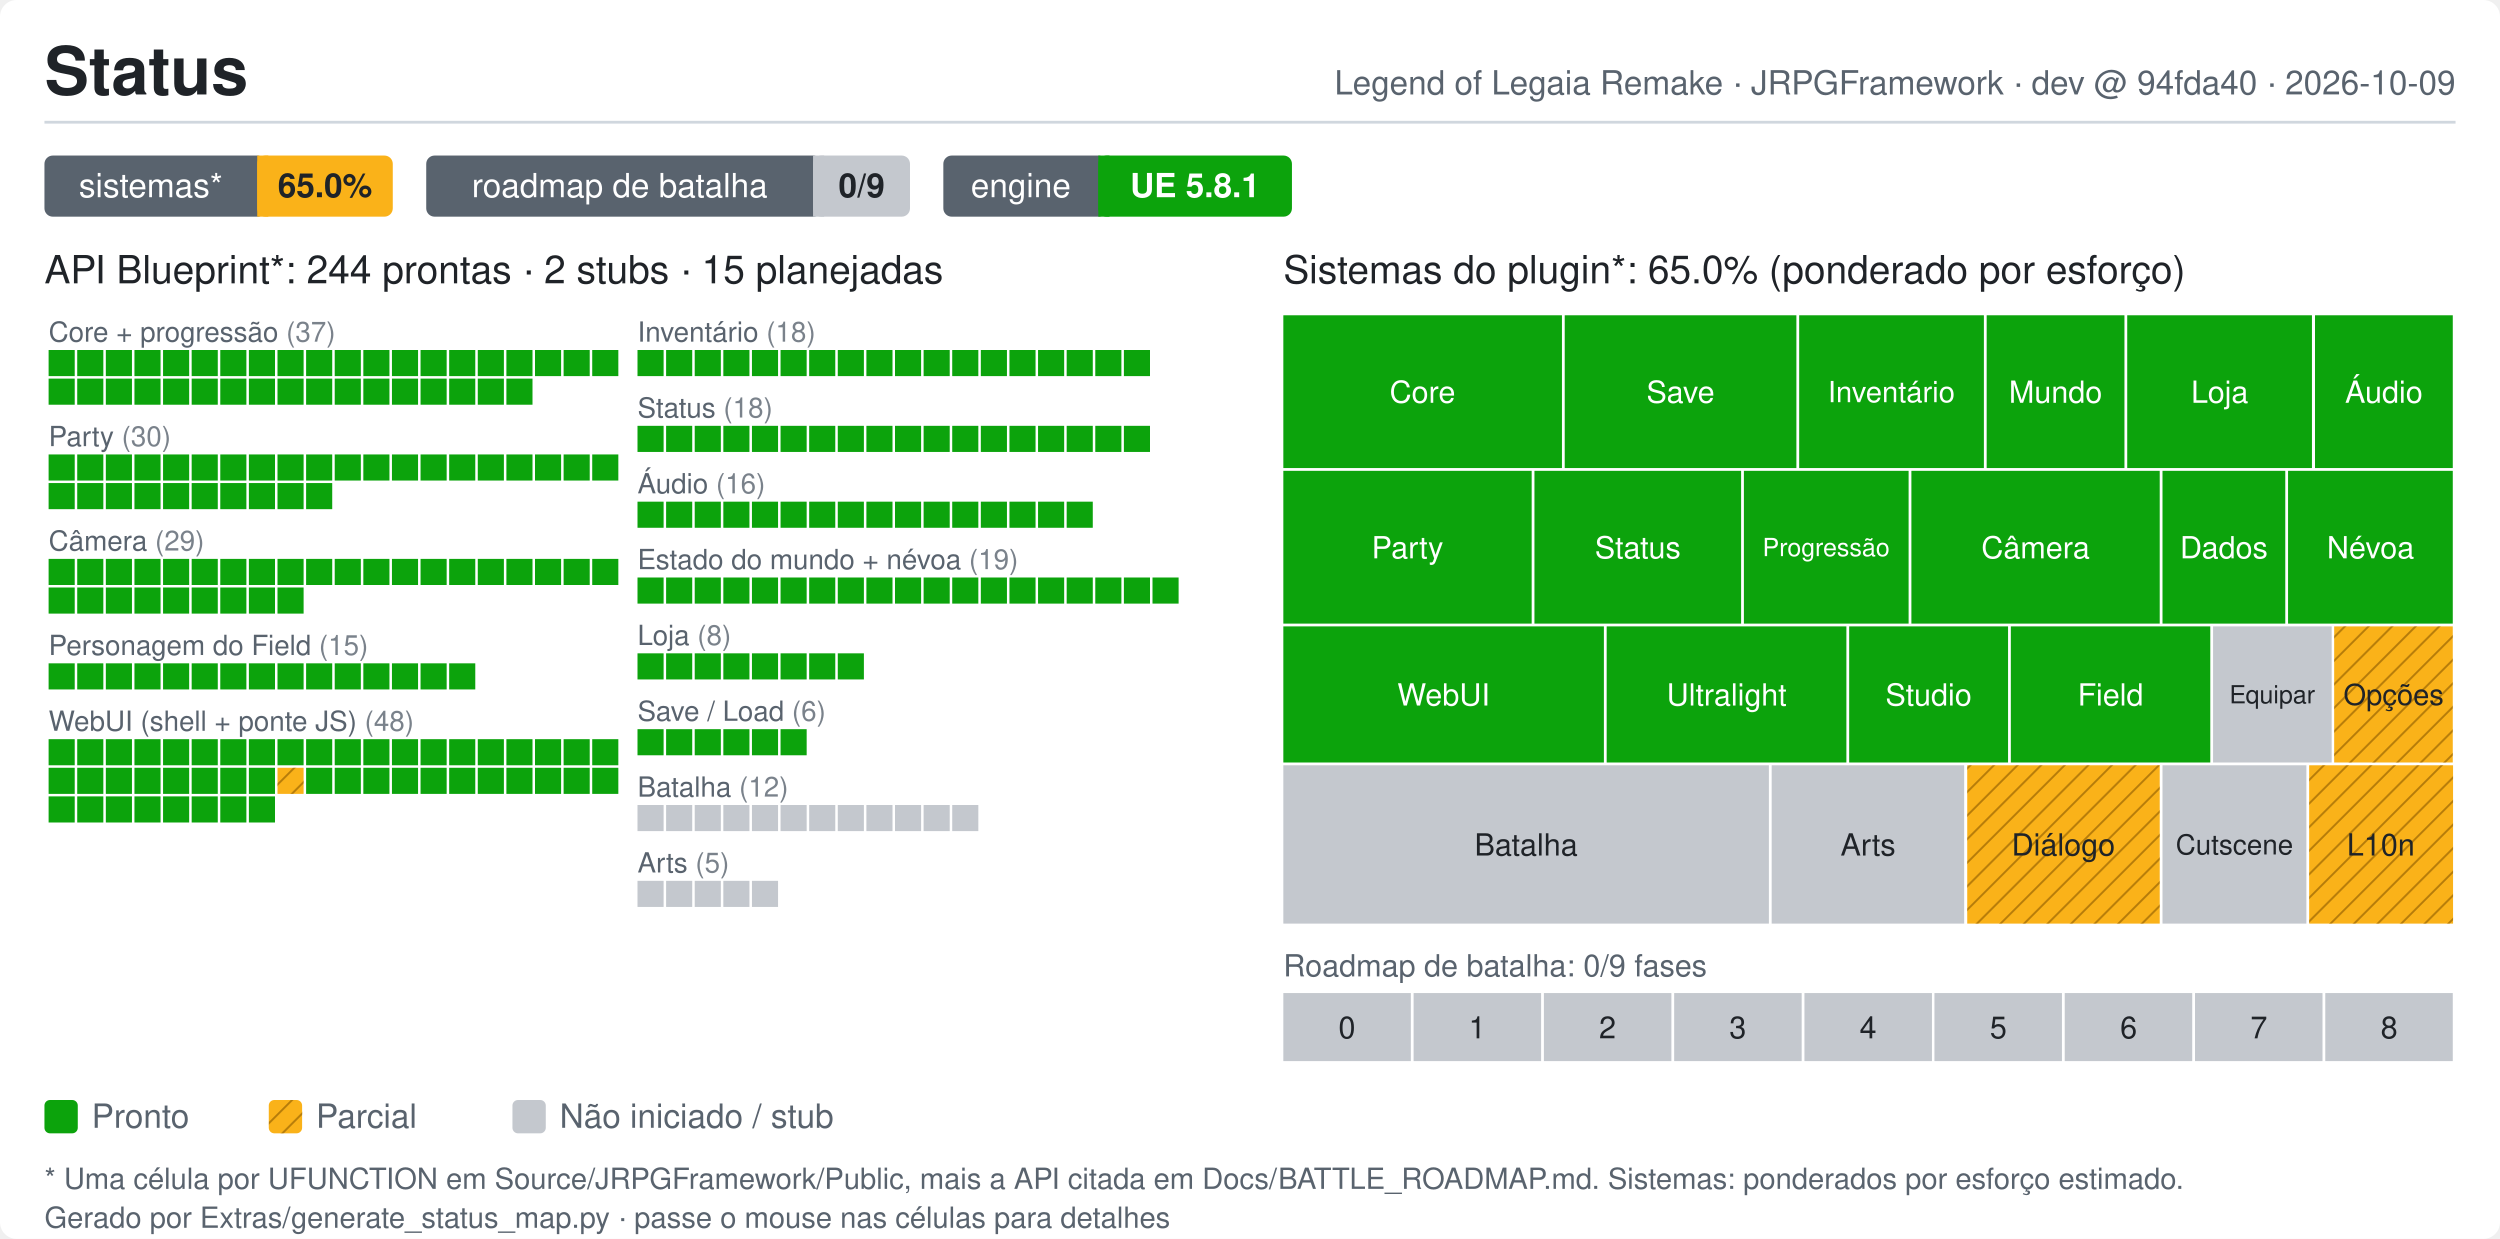
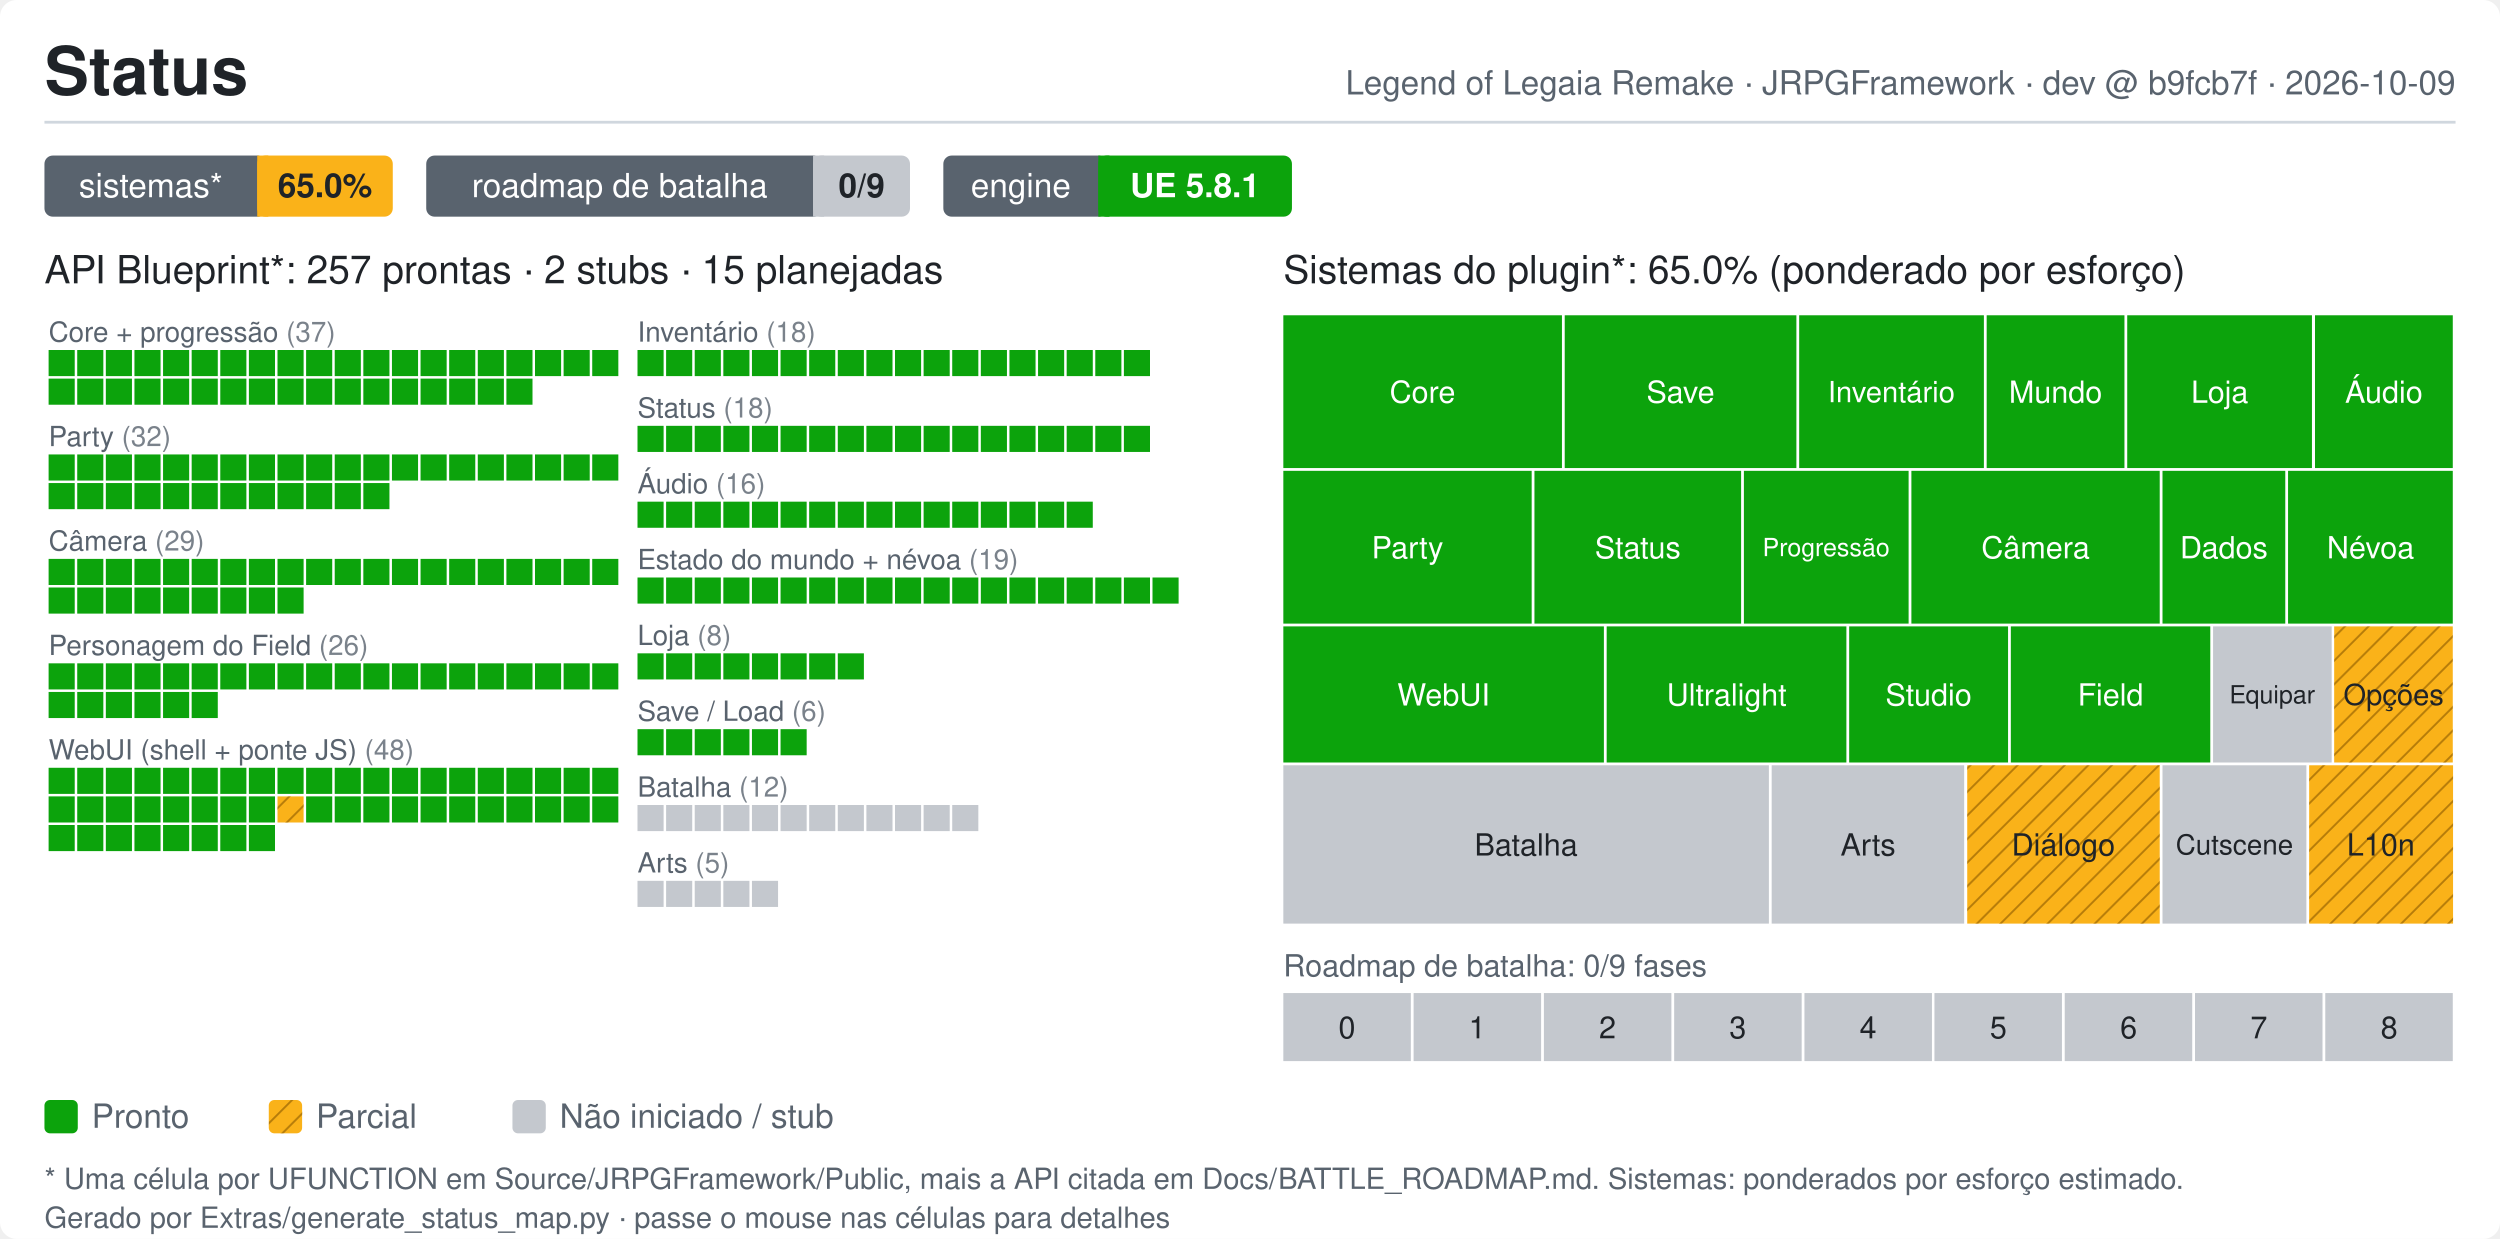
<svg xmlns="http://www.w3.org/2000/svg" width="900" height="446" viewBox="0 0 900 446" font-family="-apple-system,BlinkMacSystemFont,'Segoe UI',Helvetica,Arial,sans-serif" role="img" aria-labelledby="status-title">
  <style>
  .bg { fill: #ffffff; }
  .rule { stroke: #d0d7de; }
  .t1 { fill: #1f2328; }
  .t2 { fill: #59636e; }
  .ok { fill: #0ca30c; }
  .partial { fill: #fab219; }
  .pending { fill: #c4c8ce; }
  .hatch { stroke: #8a5a00; }
  .badge-k { fill: #59636e; }
  .badge-t { fill: #ffffff; }
  .txt-dark { fill: #1f2328; }
  .txt-pending { fill: #1f2328; }
  .panel { fill: #ffffff; }
  @media (prefers-color-scheme: dark) {
    .bg { fill: #0d1117; }
    .rule { stroke: #30363d; }
    .t1 { fill: #e6edf3; }
    .t2 { fill: #9198a1; }
    .pending { fill: #4b525c; }
    .badge-k { fill: #3d444d; }
    .txt-pending { fill: #e6edf3; }
    .panel { fill: #0d1117; }
  }
</style>
  <defs>
    <pattern id="hatch" width="6" height="6" patternUnits="userSpaceOnUse" patternTransform="rotate(45)">
      <line class="hatch" x1="0" y1="0" x2="0" y2="6" stroke-width="1.5" stroke-opacity=".55" />
    </pattern>
  </defs>
  <rect class="bg" width="900" height="446" rx="6" />
  <text class="t1" x="16" y="34" font-size="24" font-weight="600">Status</text>
-   <text class="t2" x="884" y="34" font-size="12" text-anchor="end">Legend of Legaia Remake · JRPGFramework · dev @ 94fda40 · 2026-10-09</text>
+   <text class="t2" x="884" y="34" font-size="12" text-anchor="end">Legend of Legaia Remake · JRPGFramework · dev @ b9fcb7f · 2026-10-09</text>
  <line class="rule" x1="16" y1="44" x2="884" y2="44" stroke-width="1" />
  <rect class="badge-k" x="16" y="56" width="79.6" height="22" rx="3" />
  <rect class="partial" x="92.6" y="56" width="48.8" height="22" rx="3" />
  <rect class="partial" x="92.6" y="56" width="4" height="22" />
  <text class="badge-t" x="54.3" y="71" font-size="12" text-anchor="middle">sistemas*</text>
  <text class="txt-dark" x="117.0" y="71" font-size="12" font-weight="600" text-anchor="middle">65.0%</text>
  <rect class="badge-k" x="153.44" y="56" width="142.3" height="22" rx="3" />
  <rect class="pending" x="292.7" y="56" width="34.9" height="22" rx="3" />
  <rect class="pending" x="292.7" y="56" width="4" height="22" />
  <text class="badge-t" x="223.1" y="71" font-size="12" text-anchor="middle">roadmap de batalha</text>
  <text class="txt-pending" x="310.2" y="71" font-size="12" font-weight="600" text-anchor="middle">0/9</text>
  <rect class="badge-k" x="339.6" y="56" width="58.8" height="22" rx="3" />
  <rect class="ok" x="395.4" y="56" width="69.7" height="22" rx="3" />
  <rect class="ok" x="395.4" y="56" width="4" height="22" />
  <text class="badge-t" x="367.5" y="71" font-size="12" text-anchor="middle">engine</text>
  <text class="badge-t" x="430.2" y="71" font-size="12" font-weight="600" text-anchor="middle">UE 5.8.1</text>
-   <text class="t1" x="16" y="102" font-size="14">API Blueprint*: 244 prontas · 2 stubs · 15 planejadas</text>
+   <text class="t1" x="16" y="102" font-size="14">API Blueprint*: 257 prontas · 2 stubs · 15 planejadas</text>
  <rect class="panel" x="16" y="112" width="424" height="270" />
  <text class="t2" x="17.5" y="123.0" font-size="10">Core + progressão <tspan class="t2" fill-opacity=".8">(37)</tspan>
  </text>
  <rect class="ok" x="17.5" y="126.0" width="9.4" height="9.4" />
  <rect class="ok" x="27.8" y="126.0" width="9.4" height="9.4" />
  <rect class="ok" x="38.1" y="126.0" width="9.4" height="9.4" />
  <rect class="ok" x="48.4" y="126.0" width="9.4" height="9.4" />
  <rect class="ok" x="58.7" y="126.0" width="9.4" height="9.4" />
  <rect class="ok" x="69.0" y="126.0" width="9.4" height="9.4" />
  <rect class="ok" x="79.3" y="126.0" width="9.4" height="9.4" />
  <rect class="ok" x="89.6" y="126.0" width="9.4" height="9.4" />
  <rect class="ok" x="99.9" y="126.0" width="9.4" height="9.4" />
  <rect class="ok" x="110.2" y="126.0" width="9.4" height="9.4" />
  <rect class="ok" x="120.5" y="126.0" width="9.4" height="9.4" />
  <rect class="ok" x="130.8" y="126.0" width="9.4" height="9.4" />
  <rect class="ok" x="141.1" y="126.0" width="9.4" height="9.4" />
  <rect class="ok" x="151.4" y="126.0" width="9.4" height="9.4" />
  <rect class="ok" x="161.7" y="126.0" width="9.4" height="9.4" />
  <rect class="ok" x="172.0" y="126.0" width="9.4" height="9.4" />
  <rect class="ok" x="182.3" y="126.0" width="9.4" height="9.4" />
  <rect class="ok" x="192.6" y="126.0" width="9.4" height="9.4" />
  <rect class="ok" x="202.9" y="126.0" width="9.4" height="9.4" />
  <rect class="ok" x="213.2" y="126.0" width="9.4" height="9.4" />
  <rect class="ok" x="17.5" y="136.3" width="9.4" height="9.4" />
  <rect class="ok" x="27.8" y="136.3" width="9.4" height="9.4" />
  <rect class="ok" x="38.1" y="136.3" width="9.4" height="9.4" />
  <rect class="ok" x="48.4" y="136.3" width="9.4" height="9.4" />
  <rect class="ok" x="58.7" y="136.3" width="9.4" height="9.4" />
  <rect class="ok" x="69.0" y="136.3" width="9.4" height="9.4" />
  <rect class="ok" x="79.3" y="136.3" width="9.4" height="9.4" />
  <rect class="ok" x="89.6" y="136.3" width="9.4" height="9.4" />
  <rect class="ok" x="99.9" y="136.3" width="9.4" height="9.4" />
  <rect class="ok" x="110.2" y="136.3" width="9.4" height="9.4" />
  <rect class="ok" x="120.5" y="136.3" width="9.4" height="9.4" />
  <rect class="ok" x="130.8" y="136.3" width="9.4" height="9.4" />
  <rect class="ok" x="141.1" y="136.3" width="9.4" height="9.4" />
  <rect class="ok" x="151.4" y="136.3" width="9.4" height="9.4" />
  <rect class="ok" x="161.7" y="136.3" width="9.4" height="9.4" />
  <rect class="ok" x="172.0" y="136.3" width="9.4" height="9.4" />
  <rect class="ok" x="182.3" y="136.3" width="9.4" height="9.4" />
-   <text class="t2" x="17.5" y="160.6" font-size="10">Party <tspan class="t2" fill-opacity=".8">(30)</tspan>
+   <text class="t2" x="17.5" y="160.6" font-size="10">Party <tspan class="t2" fill-opacity=".8">(32)</tspan>
  </text>
  <rect class="ok" x="17.5" y="163.6" width="9.4" height="9.4" />
  <rect class="ok" x="27.8" y="163.6" width="9.4" height="9.4" />
  <rect class="ok" x="38.1" y="163.6" width="9.4" height="9.4" />
  <rect class="ok" x="48.4" y="163.6" width="9.4" height="9.4" />
  <rect class="ok" x="58.7" y="163.6" width="9.4" height="9.4" />
  <rect class="ok" x="69.0" y="163.6" width="9.4" height="9.4" />
  <rect class="ok" x="79.3" y="163.6" width="9.4" height="9.4" />
  <rect class="ok" x="89.6" y="163.6" width="9.4" height="9.4" />
  <rect class="ok" x="99.9" y="163.6" width="9.4" height="9.4" />
  <rect class="ok" x="110.2" y="163.6" width="9.4" height="9.4" />
  <rect class="ok" x="120.5" y="163.6" width="9.4" height="9.4" />
  <rect class="ok" x="130.8" y="163.6" width="9.4" height="9.4" />
  <rect class="ok" x="141.1" y="163.6" width="9.4" height="9.4" />
  <rect class="ok" x="151.4" y="163.6" width="9.4" height="9.4" />
  <rect class="ok" x="161.7" y="163.6" width="9.4" height="9.4" />
  <rect class="ok" x="172.0" y="163.6" width="9.4" height="9.4" />
  <rect class="ok" x="182.3" y="163.6" width="9.4" height="9.4" />
  <rect class="ok" x="192.6" y="163.6" width="9.4" height="9.4" />
  <rect class="ok" x="202.9" y="163.6" width="9.4" height="9.4" />
  <rect class="ok" x="213.2" y="163.6" width="9.4" height="9.4" />
  <rect class="ok" x="17.5" y="173.9" width="9.4" height="9.4" />
  <rect class="ok" x="27.8" y="173.9" width="9.4" height="9.4" />
  <rect class="ok" x="38.1" y="173.9" width="9.4" height="9.4" />
  <rect class="ok" x="48.4" y="173.9" width="9.4" height="9.4" />
  <rect class="ok" x="58.7" y="173.9" width="9.4" height="9.4" />
  <rect class="ok" x="69.0" y="173.9" width="9.4" height="9.4" />
  <rect class="ok" x="79.3" y="173.9" width="9.4" height="9.4" />
  <rect class="ok" x="89.6" y="173.9" width="9.4" height="9.4" />
  <rect class="ok" x="99.9" y="173.9" width="9.4" height="9.4" />
  <rect class="ok" x="110.2" y="173.9" width="9.4" height="9.4" />
+   <rect class="ok" x="120.5" y="173.9" width="9.4" height="9.4" />
+   <rect class="ok" x="130.8" y="173.9" width="9.4" height="9.4" />
  <text class="t2" x="17.5" y="198.2" font-size="10">Câmera <tspan class="t2" fill-opacity=".8">(29)</tspan>
  </text>
  <rect class="ok" x="17.5" y="201.2" width="9.4" height="9.4" />
  <rect class="ok" x="27.8" y="201.2" width="9.4" height="9.4" />
  <rect class="ok" x="38.1" y="201.2" width="9.4" height="9.4" />
  <rect class="ok" x="48.4" y="201.2" width="9.4" height="9.4" />
  <rect class="ok" x="58.7" y="201.2" width="9.4" height="9.4" />
  <rect class="ok" x="69.0" y="201.2" width="9.4" height="9.4" />
  <rect class="ok" x="79.3" y="201.2" width="9.4" height="9.4" />
  <rect class="ok" x="89.6" y="201.2" width="9.4" height="9.4" />
  <rect class="ok" x="99.9" y="201.2" width="9.4" height="9.4" />
  <rect class="ok" x="110.2" y="201.2" width="9.4" height="9.4" />
  <rect class="ok" x="120.5" y="201.2" width="9.4" height="9.4" />
  <rect class="ok" x="130.8" y="201.2" width="9.4" height="9.4" />
  <rect class="ok" x="141.1" y="201.2" width="9.4" height="9.4" />
  <rect class="ok" x="151.4" y="201.2" width="9.4" height="9.4" />
  <rect class="ok" x="161.7" y="201.2" width="9.4" height="9.4" />
  <rect class="ok" x="172.0" y="201.2" width="9.4" height="9.4" />
  <rect class="ok" x="182.3" y="201.2" width="9.4" height="9.4" />
  <rect class="ok" x="192.6" y="201.2" width="9.4" height="9.4" />
  <rect class="ok" x="202.9" y="201.2" width="9.4" height="9.4" />
  <rect class="ok" x="213.2" y="201.2" width="9.4" height="9.4" />
  <rect class="ok" x="17.5" y="211.5" width="9.4" height="9.4" />
  <rect class="ok" x="27.8" y="211.5" width="9.4" height="9.4" />
  <rect class="ok" x="38.1" y="211.5" width="9.4" height="9.4" />
  <rect class="ok" x="48.4" y="211.5" width="9.4" height="9.4" />
  <rect class="ok" x="58.7" y="211.5" width="9.4" height="9.4" />
  <rect class="ok" x="69.0" y="211.5" width="9.4" height="9.4" />
  <rect class="ok" x="79.3" y="211.5" width="9.4" height="9.4" />
  <rect class="ok" x="89.6" y="211.5" width="9.4" height="9.4" />
  <rect class="ok" x="99.9" y="211.5" width="9.4" height="9.4" />
-   <text class="t2" x="17.5" y="235.8" font-size="10">Personagem do Field <tspan class="t2" fill-opacity=".8">(15)</tspan>
+   <text class="t2" x="17.5" y="235.8" font-size="10">Personagem do Field <tspan class="t2" fill-opacity=".8">(26)</tspan>
  </text>
  <rect class="ok" x="17.5" y="238.8" width="9.4" height="9.4" />
  <rect class="ok" x="27.8" y="238.8" width="9.4" height="9.4" />
  <rect class="ok" x="38.1" y="238.8" width="9.4" height="9.4" />
  <rect class="ok" x="48.4" y="238.8" width="9.4" height="9.4" />
  <rect class="ok" x="58.7" y="238.8" width="9.4" height="9.4" />
  <rect class="ok" x="69.0" y="238.8" width="9.4" height="9.4" />
  <rect class="ok" x="79.3" y="238.8" width="9.4" height="9.4" />
  <rect class="ok" x="89.6" y="238.8" width="9.4" height="9.4" />
  <rect class="ok" x="99.9" y="238.8" width="9.4" height="9.4" />
  <rect class="ok" x="110.2" y="238.8" width="9.4" height="9.4" />
  <rect class="ok" x="120.5" y="238.8" width="9.4" height="9.4" />
  <rect class="ok" x="130.8" y="238.8" width="9.4" height="9.4" />
  <rect class="ok" x="141.1" y="238.8" width="9.4" height="9.4" />
  <rect class="ok" x="151.4" y="238.8" width="9.4" height="9.4" />
  <rect class="ok" x="161.7" y="238.8" width="9.4" height="9.4" />
-   <text class="t2" x="17.5" y="263.1" font-size="10">WebUI (shell + ponte JS) <tspan class="t2" fill-opacity=".8">(48)</tspan>
-   </text>
-   <rect class="ok" x="17.5" y="266.1" width="9.4" height="9.4" />
-   <rect class="ok" x="27.8" y="266.1" width="9.4" height="9.4" />
-   <rect class="ok" x="38.1" y="266.1" width="9.4" height="9.4" />
-   <rect class="ok" x="48.4" y="266.1" width="9.4" height="9.4" />
-   <rect class="ok" x="58.7" y="266.1" width="9.4" height="9.4" />
-   <rect class="ok" x="69.0" y="266.1" width="9.4" height="9.4" />
-   <rect class="ok" x="79.3" y="266.1" width="9.4" height="9.4" />
-   <rect class="ok" x="89.6" y="266.1" width="9.4" height="9.4" />
-   <rect class="ok" x="99.9" y="266.1" width="9.4" height="9.4" />
-   <rect class="ok" x="110.2" y="266.1" width="9.4" height="9.4" />
-   <rect class="ok" x="120.5" y="266.1" width="9.4" height="9.4" />
-   <rect class="ok" x="130.8" y="266.1" width="9.4" height="9.4" />
-   <rect class="ok" x="141.1" y="266.1" width="9.4" height="9.4" />
-   <rect class="ok" x="151.4" y="266.1" width="9.4" height="9.4" />
-   <rect class="ok" x="161.7" y="266.1" width="9.4" height="9.4" />
-   <rect class="ok" x="172.0" y="266.1" width="9.4" height="9.4" />
-   <rect class="ok" x="182.3" y="266.1" width="9.4" height="9.4" />
-   <rect class="ok" x="192.6" y="266.1" width="9.4" height="9.4" />
-   <rect class="ok" x="202.9" y="266.1" width="9.4" height="9.4" />
-   <rect class="ok" x="213.2" y="266.1" width="9.4" height="9.4" />
+   <rect class="ok" x="172.0" y="238.8" width="9.4" height="9.4" />
+   <rect class="ok" x="182.3" y="238.8" width="9.4" height="9.4" />
+   <rect class="ok" x="192.6" y="238.8" width="9.4" height="9.4" />
+   <rect class="ok" x="202.9" y="238.8" width="9.4" height="9.4" />
+   <rect class="ok" x="213.2" y="238.8" width="9.4" height="9.4" />
+   <rect class="ok" x="17.5" y="249.1" width="9.4" height="9.4" />
+   <rect class="ok" x="27.8" y="249.1" width="9.4" height="9.4" />
+   <rect class="ok" x="38.1" y="249.1" width="9.4" height="9.4" />
+   <rect class="ok" x="48.4" y="249.1" width="9.4" height="9.4" />
+   <rect class="ok" x="58.7" y="249.1" width="9.4" height="9.4" />
+   <rect class="ok" x="69.0" y="249.1" width="9.4" height="9.4" />
+   <text class="t2" x="17.5" y="273.4" font-size="10">WebUI (shell + ponte JS) <tspan class="t2" fill-opacity=".8">(48)</tspan>
+   </text>
  <rect class="ok" x="17.5" y="276.4" width="9.4" height="9.4" />
  <rect class="ok" x="27.8" y="276.4" width="9.4" height="9.4" />
  <rect class="ok" x="38.1" y="276.4" width="9.4" height="9.4" />
  <rect class="ok" x="48.4" y="276.4" width="9.4" height="9.4" />
  <rect class="ok" x="58.7" y="276.4" width="9.4" height="9.4" />
  <rect class="ok" x="69.0" y="276.4" width="9.4" height="9.4" />
  <rect class="ok" x="79.3" y="276.4" width="9.4" height="9.4" />
  <rect class="ok" x="89.6" y="276.4" width="9.4" height="9.4" />
-   <rect class="partial" x="99.9" y="276.4" width="9.4" height="9.4" />
-   <rect x="99.9" y="276.4" width="9.4" height="9.4" fill="url(#hatch)" pointer-events="none" />
+   <rect class="ok" x="99.9" y="276.4" width="9.4" height="9.4" />
  <rect class="ok" x="110.2" y="276.4" width="9.4" height="9.4" />
  <rect class="ok" x="120.5" y="276.4" width="9.4" height="9.4" />
  <rect class="ok" x="130.8" y="276.4" width="9.4" height="9.4" />
  <rect class="ok" x="141.1" y="276.4" width="9.4" height="9.4" />
  <rect class="ok" x="151.4" y="276.4" width="9.4" height="9.4" />
  <rect class="ok" x="161.7" y="276.4" width="9.4" height="9.4" />
  <rect class="ok" x="172.0" y="276.4" width="9.4" height="9.4" />
  <rect class="ok" x="182.3" y="276.4" width="9.4" height="9.4" />
  <rect class="ok" x="192.6" y="276.4" width="9.4" height="9.4" />
  <rect class="ok" x="202.9" y="276.4" width="9.4" height="9.4" />
  <rect class="ok" x="213.2" y="276.4" width="9.4" height="9.4" />
  <rect class="ok" x="17.5" y="286.7" width="9.4" height="9.4" />
  <rect class="ok" x="27.8" y="286.7" width="9.4" height="9.4" />
  <rect class="ok" x="38.1" y="286.7" width="9.4" height="9.4" />
  <rect class="ok" x="48.4" y="286.7" width="9.4" height="9.4" />
  <rect class="ok" x="58.7" y="286.7" width="9.4" height="9.4" />
  <rect class="ok" x="69.0" y="286.7" width="9.4" height="9.4" />
  <rect class="ok" x="79.3" y="286.7" width="9.4" height="9.4" />
  <rect class="ok" x="89.6" y="286.7" width="9.4" height="9.4" />
+   <rect class="partial" x="99.9" y="286.7" width="9.4" height="9.4" />
+   <rect x="99.9" y="286.7" width="9.4" height="9.4" fill="url(#hatch)" pointer-events="none" />
+   <rect class="ok" x="110.2" y="286.7" width="9.4" height="9.4" />
+   <rect class="ok" x="120.5" y="286.7" width="9.4" height="9.4" />
+   <rect class="ok" x="130.8" y="286.7" width="9.4" height="9.4" />
+   <rect class="ok" x="141.1" y="286.7" width="9.4" height="9.4" />
+   <rect class="ok" x="151.4" y="286.7" width="9.4" height="9.4" />
+   <rect class="ok" x="161.7" y="286.7" width="9.4" height="9.4" />
+   <rect class="ok" x="172.0" y="286.7" width="9.4" height="9.4" />
+   <rect class="ok" x="182.3" y="286.7" width="9.4" height="9.4" />
+   <rect class="ok" x="192.6" y="286.7" width="9.4" height="9.4" />
+   <rect class="ok" x="202.9" y="286.7" width="9.4" height="9.4" />
+   <rect class="ok" x="213.2" y="286.7" width="9.4" height="9.4" />
+   <rect class="ok" x="17.5" y="297.0" width="9.4" height="9.4" />
+   <rect class="ok" x="27.8" y="297.0" width="9.4" height="9.4" />
+   <rect class="ok" x="38.1" y="297.0" width="9.4" height="9.4" />
+   <rect class="ok" x="48.4" y="297.0" width="9.4" height="9.4" />
+   <rect class="ok" x="58.7" y="297.0" width="9.4" height="9.4" />
+   <rect class="ok" x="69.0" y="297.0" width="9.4" height="9.4" />
+   <rect class="ok" x="79.3" y="297.0" width="9.4" height="9.4" />
+   <rect class="ok" x="89.6" y="297.0" width="9.4" height="9.4" />
  <text class="t2" x="229.5" y="123.0" font-size="10">Inventário <tspan class="t2" fill-opacity=".8">(18)</tspan>
  </text>
  <rect class="ok" x="229.5" y="126.0" width="9.4" height="9.4" />
  <rect class="ok" x="239.8" y="126.0" width="9.4" height="9.4" />
  <rect class="ok" x="250.1" y="126.0" width="9.4" height="9.4" />
  <rect class="ok" x="260.4" y="126.0" width="9.4" height="9.4" />
  <rect class="ok" x="270.7" y="126.0" width="9.4" height="9.4" />
  <rect class="ok" x="281.0" y="126.0" width="9.4" height="9.4" />
  <rect class="ok" x="291.3" y="126.0" width="9.4" height="9.4" />
  <rect class="ok" x="301.6" y="126.0" width="9.4" height="9.4" />
  <rect class="ok" x="311.9" y="126.0" width="9.4" height="9.4" />
  <rect class="ok" x="322.2" y="126.0" width="9.4" height="9.4" />
  <rect class="ok" x="332.5" y="126.0" width="9.4" height="9.4" />
  <rect class="ok" x="342.8" y="126.0" width="9.4" height="9.4" />
  <rect class="ok" x="353.1" y="126.0" width="9.4" height="9.4" />
  <rect class="ok" x="363.4" y="126.0" width="9.4" height="9.4" />
  <rect class="ok" x="373.7" y="126.0" width="9.4" height="9.4" />
  <rect class="ok" x="384.0" y="126.0" width="9.4" height="9.4" />
  <rect class="ok" x="394.3" y="126.0" width="9.4" height="9.4" />
  <rect class="ok" x="404.6" y="126.0" width="9.4" height="9.4" />
  <text class="t2" x="229.5" y="150.3" font-size="10">Status <tspan class="t2" fill-opacity=".8">(18)</tspan>
  </text>
  <rect class="ok" x="229.5" y="153.3" width="9.4" height="9.4" />
  <rect class="ok" x="239.8" y="153.3" width="9.4" height="9.4" />
  <rect class="ok" x="250.1" y="153.3" width="9.4" height="9.4" />
  <rect class="ok" x="260.4" y="153.3" width="9.4" height="9.4" />
  <rect class="ok" x="270.7" y="153.3" width="9.4" height="9.4" />
  <rect class="ok" x="281.0" y="153.3" width="9.4" height="9.4" />
  <rect class="ok" x="291.3" y="153.3" width="9.4" height="9.4" />
  <rect class="ok" x="301.6" y="153.3" width="9.4" height="9.4" />
  <rect class="ok" x="311.9" y="153.3" width="9.4" height="9.4" />
  <rect class="ok" x="322.2" y="153.3" width="9.4" height="9.4" />
  <rect class="ok" x="332.5" y="153.3" width="9.4" height="9.4" />
  <rect class="ok" x="342.8" y="153.3" width="9.4" height="9.4" />
  <rect class="ok" x="353.1" y="153.3" width="9.4" height="9.4" />
  <rect class="ok" x="363.4" y="153.3" width="9.4" height="9.4" />
  <rect class="ok" x="373.7" y="153.3" width="9.4" height="9.4" />
  <rect class="ok" x="384.0" y="153.3" width="9.4" height="9.4" />
  <rect class="ok" x="394.3" y="153.3" width="9.4" height="9.4" />
  <rect class="ok" x="404.6" y="153.3" width="9.4" height="9.4" />
  <text class="t2" x="229.5" y="177.6" font-size="10">Áudio <tspan class="t2" fill-opacity=".8">(16)</tspan>
  </text>
  <rect class="ok" x="229.5" y="180.6" width="9.4" height="9.4" />
  <rect class="ok" x="239.8" y="180.6" width="9.4" height="9.4" />
  <rect class="ok" x="250.1" y="180.6" width="9.4" height="9.4" />
  <rect class="ok" x="260.4" y="180.6" width="9.4" height="9.4" />
  <rect class="ok" x="270.7" y="180.6" width="9.4" height="9.4" />
  <rect class="ok" x="281.0" y="180.6" width="9.4" height="9.4" />
  <rect class="ok" x="291.3" y="180.6" width="9.4" height="9.4" />
  <rect class="ok" x="301.6" y="180.6" width="9.4" height="9.4" />
  <rect class="ok" x="311.9" y="180.6" width="9.4" height="9.4" />
  <rect class="ok" x="322.2" y="180.6" width="9.4" height="9.4" />
  <rect class="ok" x="332.5" y="180.6" width="9.4" height="9.4" />
  <rect class="ok" x="342.8" y="180.6" width="9.4" height="9.4" />
  <rect class="ok" x="353.1" y="180.6" width="9.4" height="9.4" />
  <rect class="ok" x="363.4" y="180.6" width="9.4" height="9.4" />
  <rect class="ok" x="373.7" y="180.6" width="9.4" height="9.4" />
  <rect class="ok" x="384.0" y="180.6" width="9.4" height="9.4" />
  <text class="t2" x="229.5" y="204.9" font-size="10">Estado do mundo + névoa <tspan class="t2" fill-opacity=".8">(19)</tspan>
  </text>
  <rect class="ok" x="229.5" y="207.9" width="9.4" height="9.4" />
  <rect class="ok" x="239.8" y="207.9" width="9.4" height="9.4" />
  <rect class="ok" x="250.1" y="207.9" width="9.4" height="9.4" />
  <rect class="ok" x="260.4" y="207.9" width="9.4" height="9.4" />
  <rect class="ok" x="270.7" y="207.9" width="9.4" height="9.4" />
  <rect class="ok" x="281.0" y="207.9" width="9.4" height="9.4" />
  <rect class="ok" x="291.3" y="207.9" width="9.4" height="9.4" />
  <rect class="ok" x="301.6" y="207.9" width="9.4" height="9.4" />
  <rect class="ok" x="311.9" y="207.9" width="9.4" height="9.4" />
  <rect class="ok" x="322.2" y="207.9" width="9.4" height="9.4" />
  <rect class="ok" x="332.5" y="207.9" width="9.4" height="9.4" />
  <rect class="ok" x="342.8" y="207.9" width="9.4" height="9.4" />
  <rect class="ok" x="353.1" y="207.9" width="9.4" height="9.4" />
  <rect class="ok" x="363.4" y="207.9" width="9.4" height="9.4" />
  <rect class="ok" x="373.7" y="207.9" width="9.4" height="9.4" />
  <rect class="ok" x="384.0" y="207.9" width="9.4" height="9.4" />
  <rect class="ok" x="394.3" y="207.9" width="9.4" height="9.4" />
  <rect class="ok" x="404.6" y="207.9" width="9.4" height="9.4" />
  <rect class="ok" x="414.9" y="207.9" width="9.4" height="9.4" />
  <text class="t2" x="229.5" y="232.2" font-size="10">Loja <tspan class="t2" fill-opacity=".8">(8)</tspan>
  </text>
  <rect class="ok" x="229.5" y="235.2" width="9.4" height="9.4" />
  <rect class="ok" x="239.8" y="235.2" width="9.4" height="9.4" />
  <rect class="ok" x="250.1" y="235.2" width="9.4" height="9.4" />
  <rect class="ok" x="260.4" y="235.2" width="9.4" height="9.4" />
  <rect class="ok" x="270.7" y="235.2" width="9.4" height="9.4" />
  <rect class="ok" x="281.0" y="235.2" width="9.4" height="9.4" />
  <rect class="ok" x="291.3" y="235.2" width="9.4" height="9.4" />
  <rect class="ok" x="301.6" y="235.2" width="9.4" height="9.4" />
  <text class="t2" x="229.5" y="259.5" font-size="10">Save / Load <tspan class="t2" fill-opacity=".8">(6)</tspan>
  </text>
  <rect class="ok" x="229.5" y="262.5" width="9.4" height="9.4" />
  <rect class="ok" x="239.8" y="262.5" width="9.4" height="9.4" />
  <rect class="ok" x="250.1" y="262.5" width="9.4" height="9.4" />
  <rect class="ok" x="260.4" y="262.5" width="9.4" height="9.4" />
  <rect class="ok" x="270.7" y="262.5" width="9.4" height="9.4" />
  <rect class="ok" x="281.0" y="262.5" width="9.4" height="9.4" />
  <text class="t2" x="229.5" y="286.8" font-size="10">Batalha <tspan class="t2" fill-opacity=".8">(12)</tspan>
  </text>
  <rect class="pending" x="229.5" y="289.8" width="9.4" height="9.4" />
  <rect class="pending" x="239.8" y="289.8" width="9.4" height="9.4" />
  <rect class="pending" x="250.1" y="289.8" width="9.4" height="9.4" />
  <rect class="pending" x="260.4" y="289.8" width="9.4" height="9.4" />
  <rect class="pending" x="270.7" y="289.8" width="9.4" height="9.4" />
  <rect class="pending" x="281.0" y="289.8" width="9.4" height="9.4" />
  <rect class="pending" x="291.3" y="289.8" width="9.4" height="9.4" />
  <rect class="pending" x="301.6" y="289.8" width="9.4" height="9.4" />
  <rect class="pending" x="311.9" y="289.8" width="9.4" height="9.4" />
  <rect class="pending" x="322.2" y="289.8" width="9.4" height="9.4" />
  <rect class="pending" x="332.5" y="289.8" width="9.4" height="9.4" />
  <rect class="pending" x="342.8" y="289.8" width="9.4" height="9.4" />
  <text class="t2" x="229.5" y="314.1" font-size="10">Arts <tspan class="t2" fill-opacity=".8">(5)</tspan>
  </text>
  <rect class="pending" x="229.5" y="317.1" width="9.4" height="9.4" />
  <rect class="pending" x="239.8" y="317.1" width="9.4" height="9.4" />
  <rect class="pending" x="250.1" y="317.1" width="9.4" height="9.4" />
  <rect class="pending" x="260.4" y="317.1" width="9.4" height="9.4" />
  <rect class="pending" x="270.7" y="317.1" width="9.4" height="9.4" />
  <text class="t1" x="462" y="102" font-size="14">Sistemas do plugin*: 65.0% (ponderado por esforço)</text>
  <rect class="ok" x="462.0" y="113.5" width="100.3" height="55.0" />
  <text class="badge-t" x="512.1" y="145.0" font-size="11" text-anchor="middle" pointer-events="none">Core</text>
  <rect class="ok" x="563.3" y="113.5" width="83.4" height="55.0" />
  <text class="badge-t" x="605.0" y="145.0" font-size="11" text-anchor="middle" pointer-events="none">Save</text>
  <rect class="ok" x="647.7" y="113.5" width="66.5" height="55.0" />
  <text class="badge-t" x="680.9" y="144.8" font-size="10.5" text-anchor="middle" pointer-events="none">Inventário</text>
  <rect class="ok" x="715.2" y="113.5" width="49.6" height="55.0" />
  <text class="badge-t" x="740.0" y="145.0" font-size="11" text-anchor="middle" pointer-events="none">Mundo</text>
  <rect class="ok" x="765.8" y="113.5" width="66.5" height="55.0" />
  <text class="badge-t" x="799.1" y="145.0" font-size="11" text-anchor="middle" pointer-events="none">Loja</text>
  <rect class="ok" x="833.4" y="113.5" width="49.6" height="55.0" />
  <text class="badge-t" x="858.2" y="145.0" font-size="11" text-anchor="middle" pointer-events="none">Áudio</text>
  <rect class="ok" x="462.0" y="169.5" width="89.4" height="55.0" />
  <text class="badge-t" x="506.7" y="201.0" font-size="11" text-anchor="middle" pointer-events="none">Party</text>
  <rect class="ok" x="552.4" y="169.5" width="74.4" height="55.0" />
  <text class="badge-t" x="589.6" y="201.0" font-size="11" text-anchor="middle" pointer-events="none">Status</text>
  <rect class="ok" x="627.8" y="169.5" width="59.3" height="55.0" />
  <text class="badge-t" x="657.4" y="200.2" font-size="9" text-anchor="middle" pointer-events="none">Progressão</text>
  <rect class="ok" x="688.1" y="169.5" width="89.4" height="55.0" />
  <text class="badge-t" x="732.8" y="201.0" font-size="11" text-anchor="middle" pointer-events="none">Câmera</text>
  <rect class="ok" x="778.5" y="169.5" width="44.2" height="55.0" />
  <text class="badge-t" x="800.6" y="201.0" font-size="11" text-anchor="middle" pointer-events="none">Dados</text>
  <rect class="ok" x="823.7" y="169.5" width="59.3" height="55.0" />
  <text class="badge-t" x="853.4" y="201.0" font-size="11" text-anchor="middle" pointer-events="none">Névoa</text>
  <rect class="ok" x="462.0" y="225.5" width="115.4" height="49.0" />
  <text class="badge-t" x="519.7" y="254.0" font-size="11" text-anchor="middle" pointer-events="none">WebUI</text>
  <rect class="ok" x="578.4" y="225.5" width="86.3" height="49.0" />
  <text class="badge-t" x="621.6" y="254.0" font-size="11" text-anchor="middle" pointer-events="none">Ultralight</text>
  <rect class="ok" x="665.7" y="225.5" width="57.2" height="49.0" />
  <text class="badge-t" x="694.3" y="254.0" font-size="11" text-anchor="middle" pointer-events="none">Studio</text>
  <rect class="ok" x="723.9" y="225.5" width="71.8" height="49.0" />
  <text class="badge-t" x="759.8" y="254.0" font-size="11" text-anchor="middle" pointer-events="none">Field</text>
  <rect class="pending" x="796.7" y="225.5" width="42.7" height="49.0" />
  <text class="txt-pending" x="818.0" y="253.2" font-size="9" text-anchor="middle" pointer-events="none">Equipar</text>
  <rect class="partial" x="840.3" y="225.5" width="42.7" height="49.0" />
  <rect x="840.3" y="225.5" width="42.7" height="49.0" fill="url(#hatch)" pointer-events="none" />
  <text class="txt-dark" x="861.7" y="253.8" font-size="10.5" text-anchor="middle" pointer-events="none">Opções</text>
  <rect class="pending" x="462.0" y="275.5" width="174.8" height="57.0" />
  <text class="txt-pending" x="549.4" y="308.0" font-size="11" text-anchor="middle" pointer-events="none">Batalha</text>
  <rect class="pending" x="637.8" y="275.5" width="69.3" height="57.0" />
  <text class="txt-pending" x="672.5" y="308.0" font-size="11" text-anchor="middle" pointer-events="none">Arts</text>
  <rect class="partial" x="708.2" y="275.5" width="69.3" height="57.0" />
  <rect x="708.2" y="275.5" width="69.3" height="57.0" fill="url(#hatch)" pointer-events="none" />
  <text class="txt-dark" x="742.8" y="308.0" font-size="11" text-anchor="middle" pointer-events="none">Diálogo</text>
  <rect class="pending" x="778.5" y="275.5" width="51.8" height="57.0" />
  <text class="txt-pending" x="804.4" y="307.6" font-size="10" text-anchor="middle" pointer-events="none">Cutscene</text>
  <rect class="partial" x="831.3" y="275.5" width="51.8" height="57.0" />
  <rect x="831.3" y="275.5" width="51.8" height="57.0" fill="url(#hatch)" pointer-events="none" />
  <text class="txt-dark" x="857.1" y="308.0" font-size="11" text-anchor="middle" pointer-events="none">L10n</text>
  <text class="t2" x="462" y="351.5" font-size="11">Roadmap de batalha: 0/9 fases</text>
  <rect class="pending" x="462.0" y="357.5" width="45.9" height="24.5" />
  <text class="txt-pending" x="484.9" y="373.8" font-size="11" text-anchor="middle" pointer-events="none">0</text>
  <rect class="pending" x="508.9" y="357.5" width="45.9" height="24.5" />
  <text class="txt-pending" x="531.8" y="373.8" font-size="11" text-anchor="middle" pointer-events="none">1</text>
  <rect class="pending" x="555.8" y="357.5" width="45.9" height="24.5" />
  <text class="txt-pending" x="578.7" y="373.8" font-size="11" text-anchor="middle" pointer-events="none">2</text>
  <rect class="pending" x="602.7" y="357.5" width="45.9" height="24.5" />
  <text class="txt-pending" x="625.6" y="373.8" font-size="11" text-anchor="middle" pointer-events="none">3</text>
  <rect class="pending" x="649.6" y="357.5" width="45.9" height="24.5" />
  <text class="txt-pending" x="672.5" y="373.8" font-size="11" text-anchor="middle" pointer-events="none">4</text>
  <rect class="pending" x="696.4" y="357.5" width="45.9" height="24.5" />
  <text class="txt-pending" x="719.4" y="373.8" font-size="11" text-anchor="middle" pointer-events="none">5</text>
  <rect class="pending" x="743.3" y="357.5" width="45.9" height="24.5" />
  <text class="txt-pending" x="766.3" y="373.8" font-size="11" text-anchor="middle" pointer-events="none">6</text>
  <rect class="pending" x="790.2" y="357.5" width="45.9" height="24.5" />
  <text class="txt-pending" x="813.2" y="373.8" font-size="11" text-anchor="middle" pointer-events="none">7</text>
  <rect class="pending" x="837.1" y="357.5" width="45.9" height="24.5" />
  <text class="txt-pending" x="860.1" y="373.8" font-size="11" text-anchor="middle" pointer-events="none">8</text>
  <rect class="ok" x="16" y="396" width="12" height="12" rx="2" />
  <text class="t2" x="33" y="406" font-size="12">Pronto</text>
  <rect class="partial" x="96.76" y="396" width="12" height="12" rx="2" />
  <rect x="96.8" y="396.0" width="12.0" height="12.0" rx="2" fill="url(#hatch)" pointer-events="none" />
  <text class="t2" x="113.76" y="406" font-size="12">Parcial</text>
  <rect class="pending" x="184.48" y="396" width="12" height="12" rx="2" />
  <text class="t2" x="201.48" y="406" font-size="12">Não iniciado / stub</text>
  <text class="t2" x="16" y="428" font-size="10.5">* Uma célula por UFUNCTION em Source/JRPGFramework/Public, mais a API citada em Docs/BATTLE_ROADMAP.md. Sistemas: ponderados por esforço estimado.</text>
  <text class="t2" x="16" y="442" font-size="10.5">Gerado por Extras/generate_status_map.py · passe o mouse nas células para detalhes</text>
</svg>
